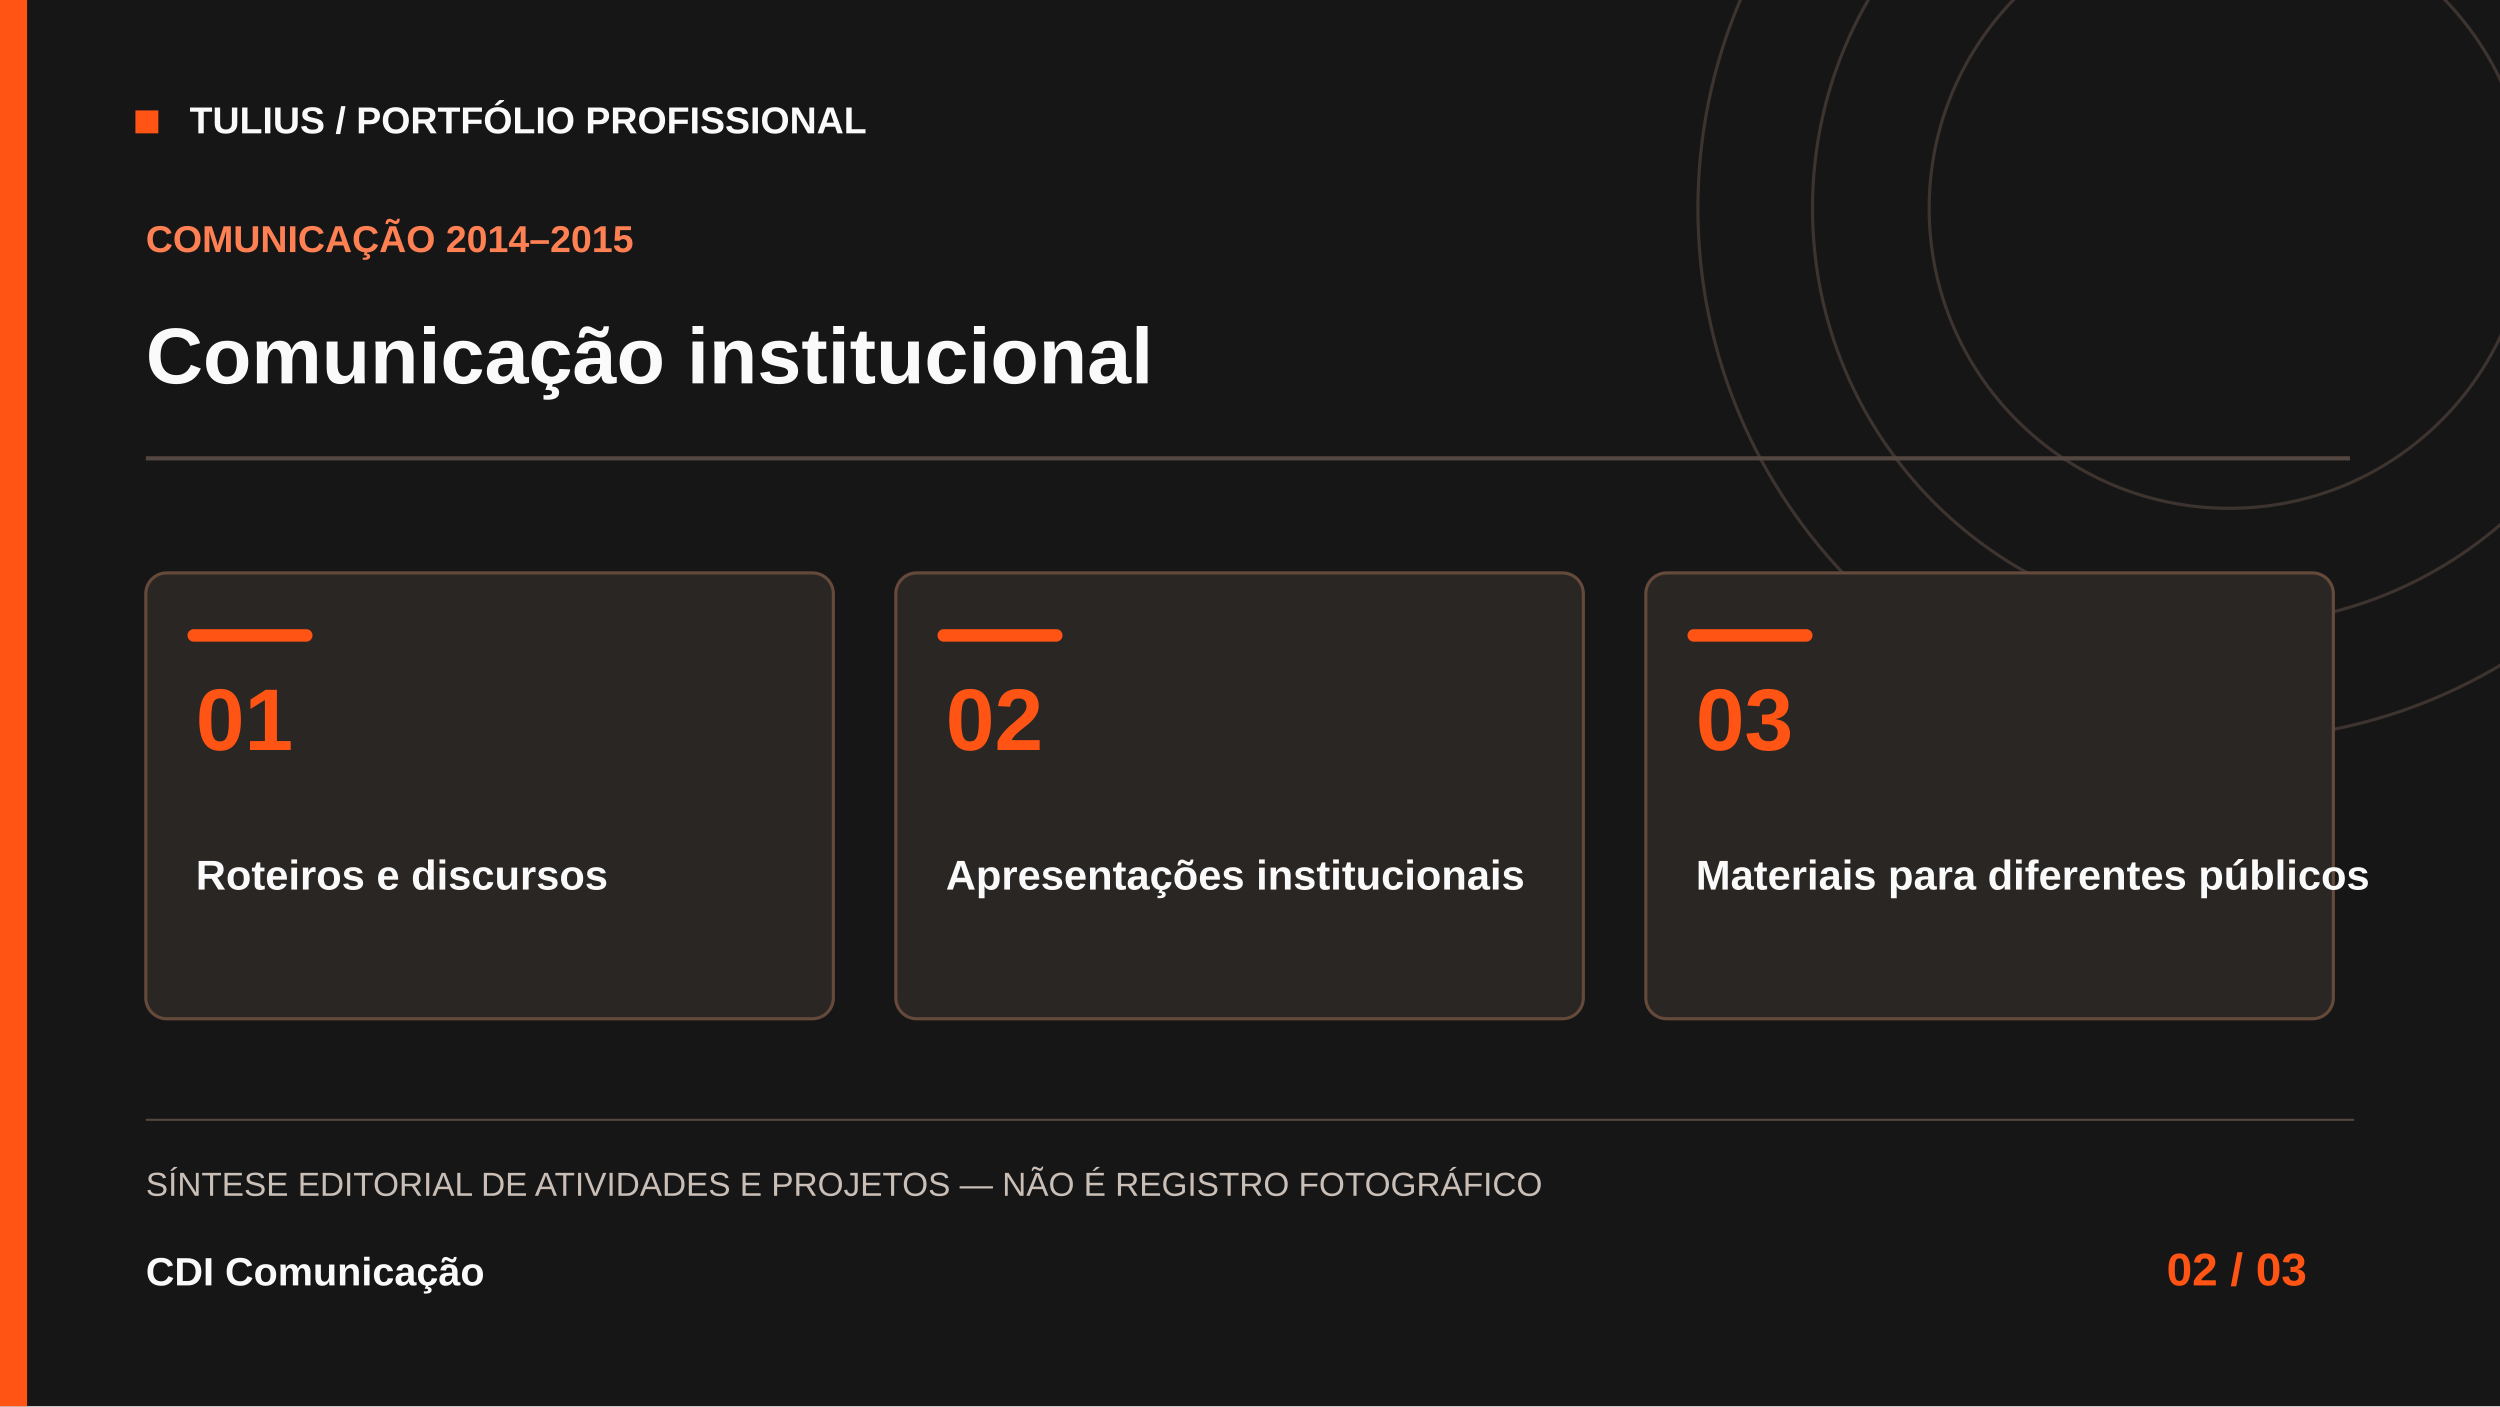
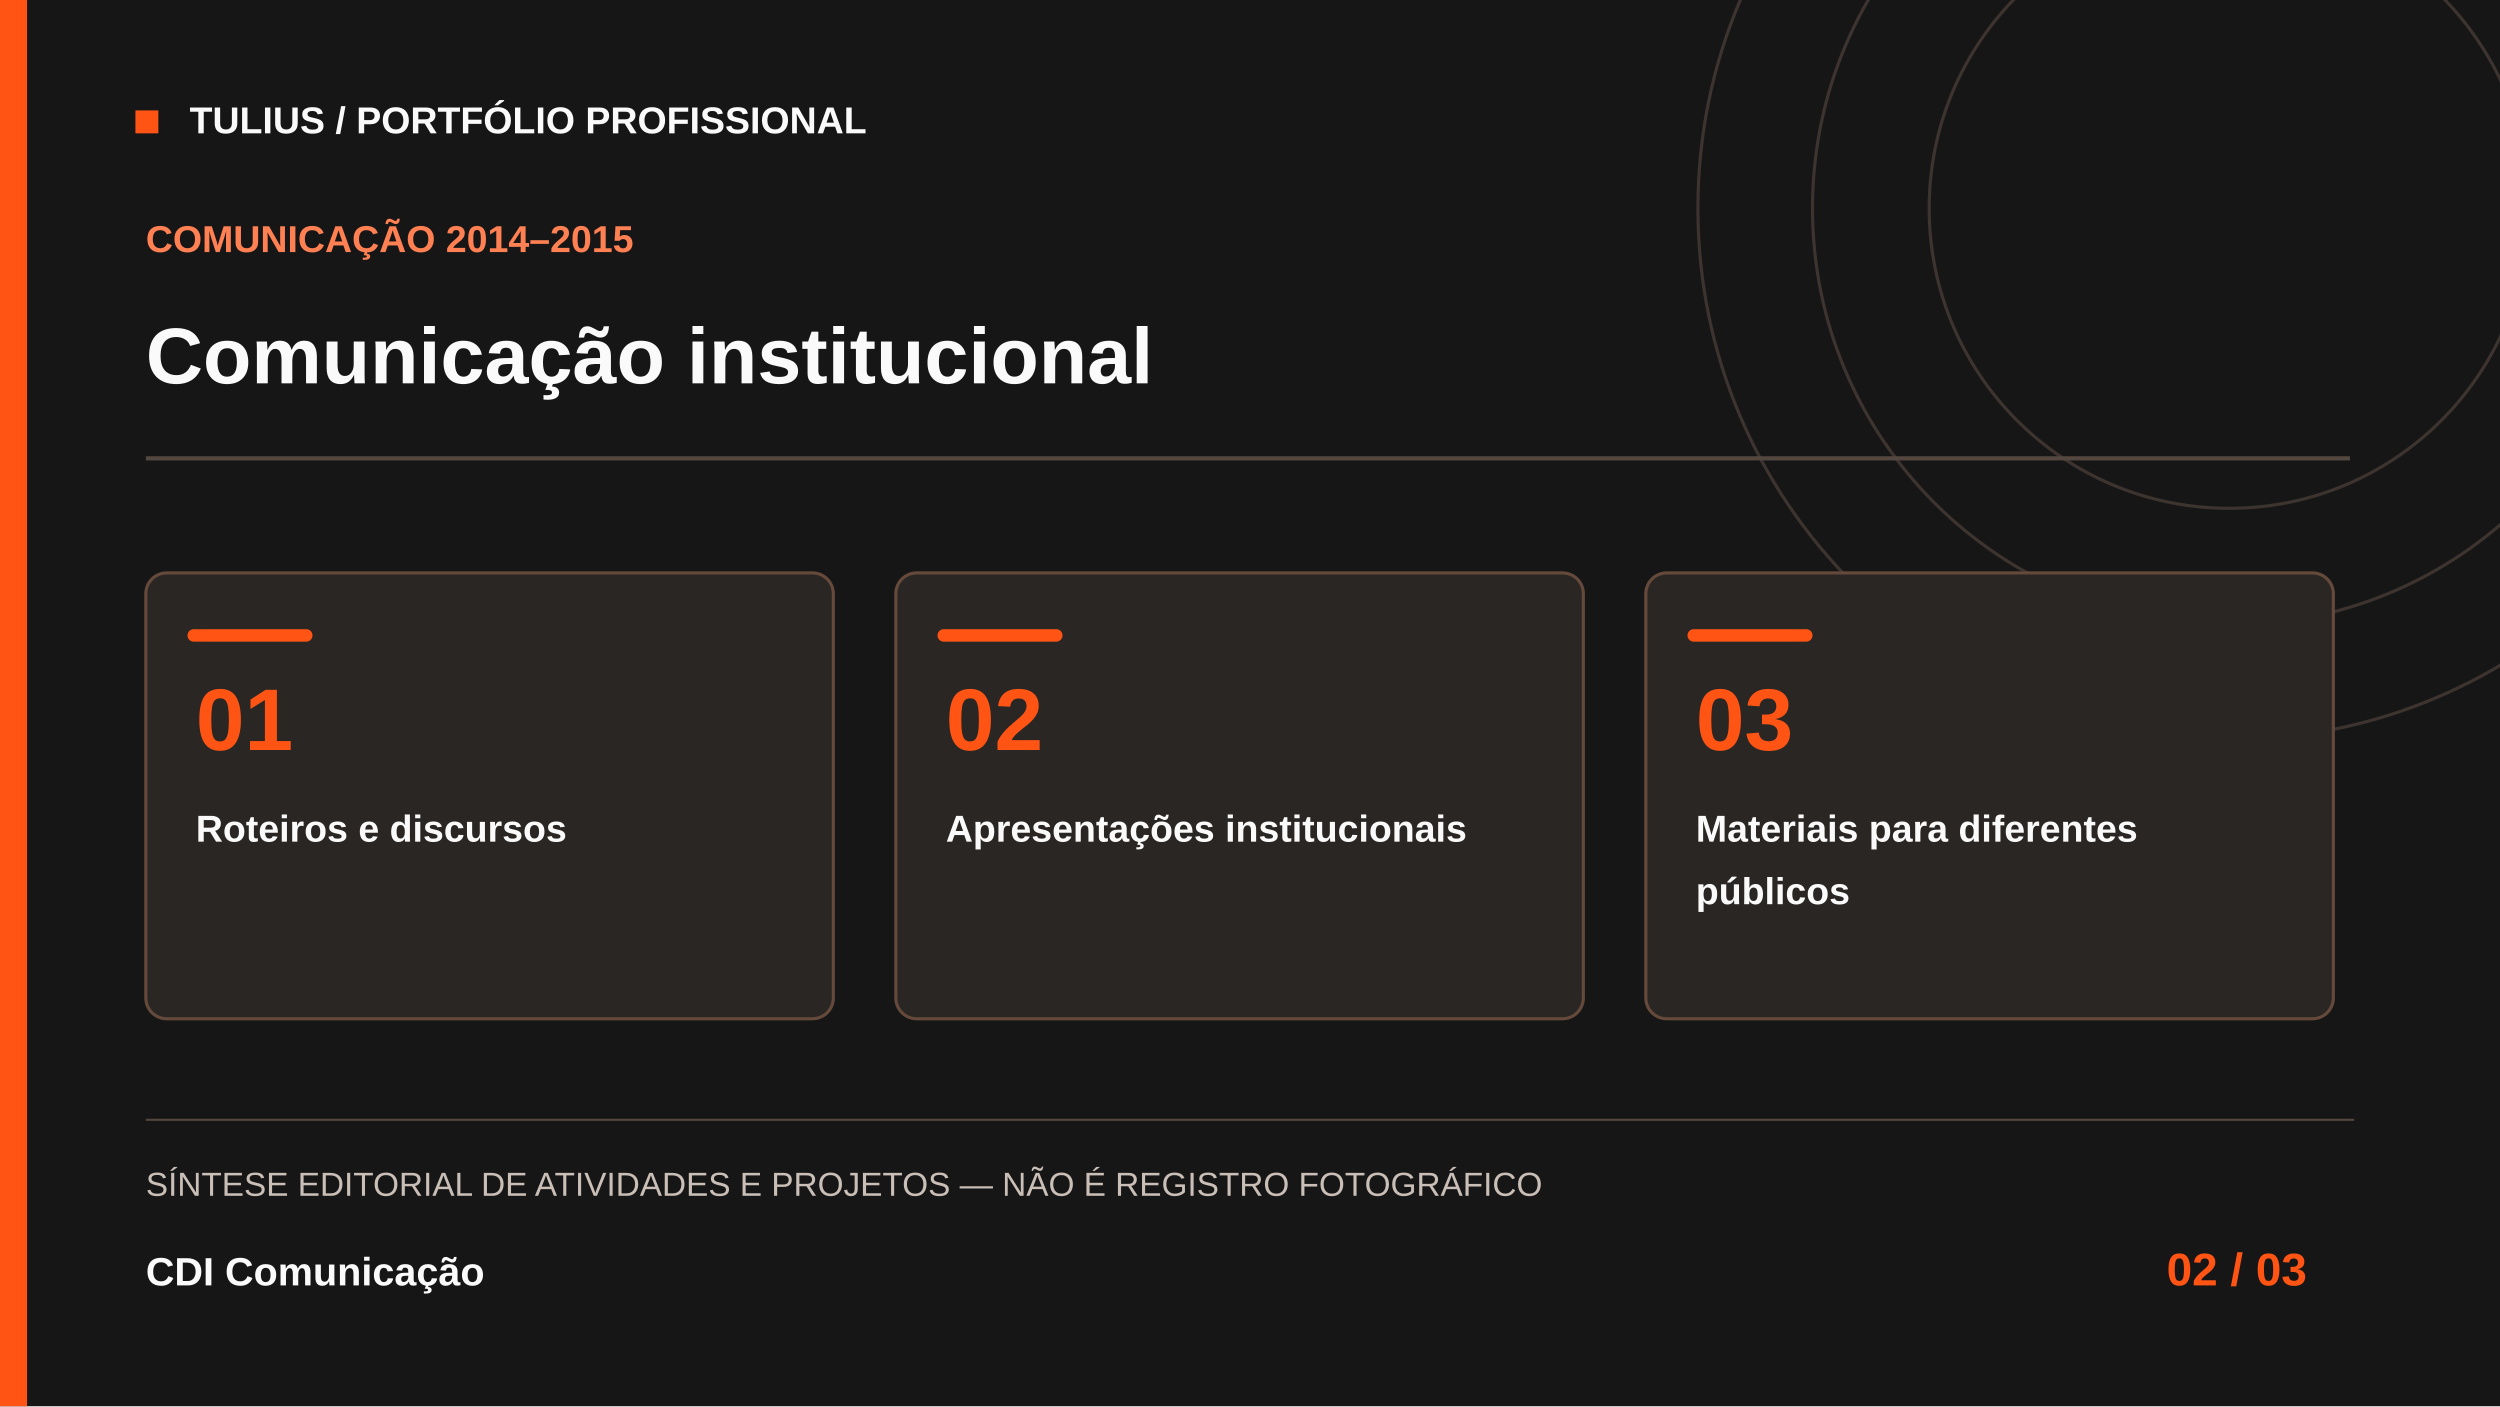
<svg xmlns="http://www.w3.org/2000/svg" width="1200" height="675" viewBox="0 0 1200 675" role="img" aria-labelledby="title desc">
  <rect width="1200" height="675" fill="#171617" />
  <rect x="0" y="0" width="13" height="675" fill="#FF5414" />
  <circle cx="1070" cy="100" r="255" fill="none" stroke="#3d3430" stroke-width="1.5" />
  <circle cx="1070" cy="100" r="200" fill="none" stroke="#3d3430" stroke-width="1.5" />
  <circle cx="1070" cy="100" r="144" fill="none" stroke="#3d3430" stroke-width="1.5" />
  <rect x="65" y="53" width="11" height="11" fill="#FF5414" />
  <text x="91" y="64" fill="#FAFAFA" font-family="Arial, Helvetica, sans-serif" font-size="18" font-weight="700">TULIUS  /  PORTFÓLIO PROFISSIONAL</text>
  <text x="70" y="121" fill="#FF8052" font-family="Arial, Helvetica, sans-serif" font-size="18" font-weight="700">COMUNICAÇÃO 2014–2015</text>
  <text x="70" y="184" fill="#FAFAFA" font-family="Arial, Helvetica, sans-serif" font-size="38" font-weight="700">Comunicação institucional</text>
  <line x1="70" y1="220" x2="1128" y2="220" stroke="#544740" stroke-width="2" />
  <g>
    <rect x="70" y="275" width="330" height="214" rx="10" fill="#292624" stroke="#654a3b" stroke-width="1.5" />
    <rect x="90" y="302" width="60" height="6" rx="3" fill="#FF5414" />
    <text x="94" y="360" fill="#FF5414" font-family="Arial, Helvetica, sans-serif" font-size="42" font-weight="700">01</text>
-     <text x="94" y="427" fill="#FAFAFA" font-family="Arial, Helvetica, sans-serif" font-size="20" font-weight="600">Roteiros e discursos</text>
+     <text x="94" y="404" fill="#FAFAFA" font-family="Arial, Helvetica, sans-serif" font-size="18" font-weight="600">
+       <tspan x="94" dy="0">Roteiros e discursos</tspan>
+     </text>
  </g>
  <g>
    <rect x="430" y="275" width="330" height="214" rx="10" fill="#292624" stroke="#654a3b" stroke-width="1.5" />
    <rect x="450" y="302" width="60" height="6" rx="3" fill="#FF5414" />
    <text x="454" y="360" fill="#FF5414" font-family="Arial, Helvetica, sans-serif" font-size="42" font-weight="700">02</text>
-     <text x="454" y="427" fill="#FAFAFA" font-family="Arial, Helvetica, sans-serif" font-size="20" font-weight="600">Apresentações institucionais</text>
+     <text x="454" y="404" fill="#FAFAFA" font-family="Arial, Helvetica, sans-serif" font-size="18" font-weight="600">
+       <tspan x="454" dy="0">Apresentações institucionais</tspan>
+     </text>
  </g>
  <g>
    <rect x="790" y="275" width="330" height="214" rx="10" fill="#292624" stroke="#654a3b" stroke-width="1.5" />
    <rect x="810" y="302" width="60" height="6" rx="3" fill="#FF5414" />
    <text x="814" y="360" fill="#FF5414" font-family="Arial, Helvetica, sans-serif" font-size="42" font-weight="700">03</text>
-     <text x="814" y="427" fill="#FAFAFA" font-family="Arial, Helvetica, sans-serif" font-size="20" font-weight="600">Materiais para diferentes públicos</text>
+     <text x="814" y="404" fill="#FAFAFA" font-family="Arial, Helvetica, sans-serif" font-size="18" font-weight="600">
+       <tspan x="814" dy="0">Materiais para diferentes</tspan>
+       <tspan x="814" dy="30">públicos</tspan>
+     </text>
  </g>
  <rect x="70" y="537" width="1060" height="1" fill="#544740" />
  <text x="70" y="574" fill="#cabfb7" font-family="Arial, Helvetica, sans-serif" font-size="16" font-weight="500">SÍNTESE EDITORIAL DE ATIVIDADES E PROJETOS — NÃO É REGISTRO FOTOGRÁFICO</text>
  <text x="70" y="617" fill="#FAFAFA" font-family="Arial, Helvetica, sans-serif" font-size="19" font-weight="700">CDI Comunicação</text>
  <text x="1040" y="617" fill="#FF5414" font-family="Arial, Helvetica, sans-serif" font-size="22" font-weight="700">02 / 03</text>
</svg>
